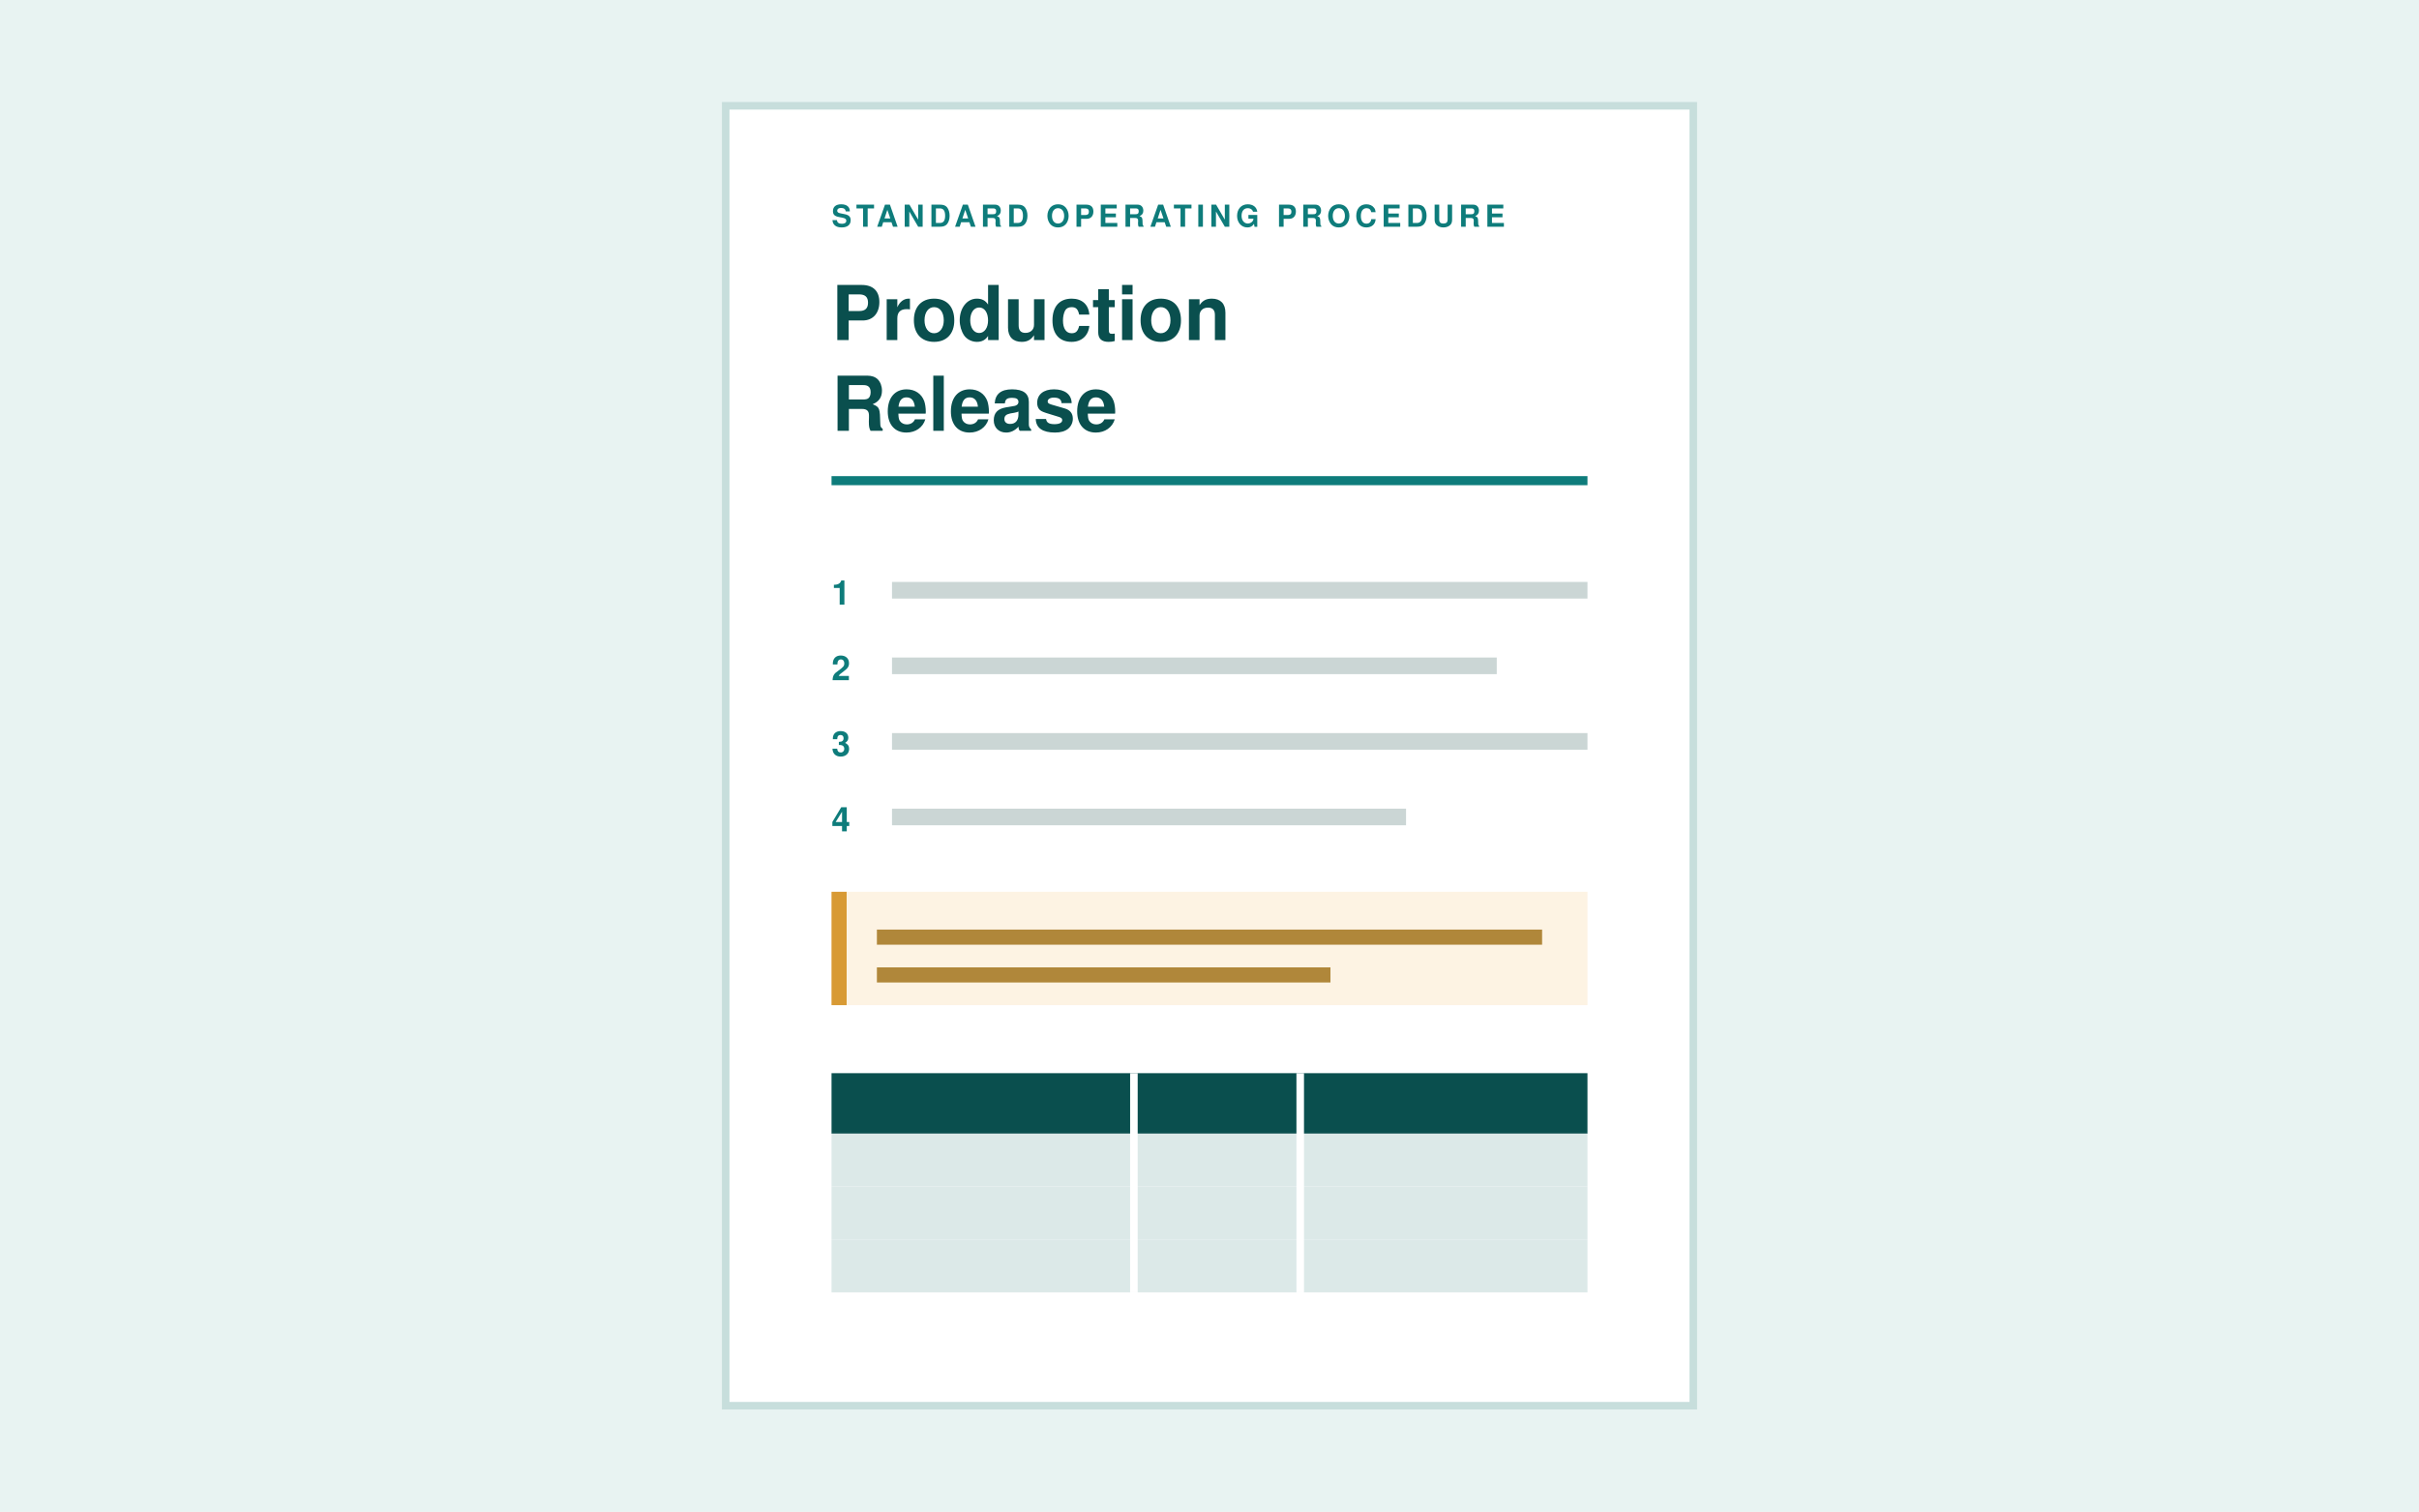
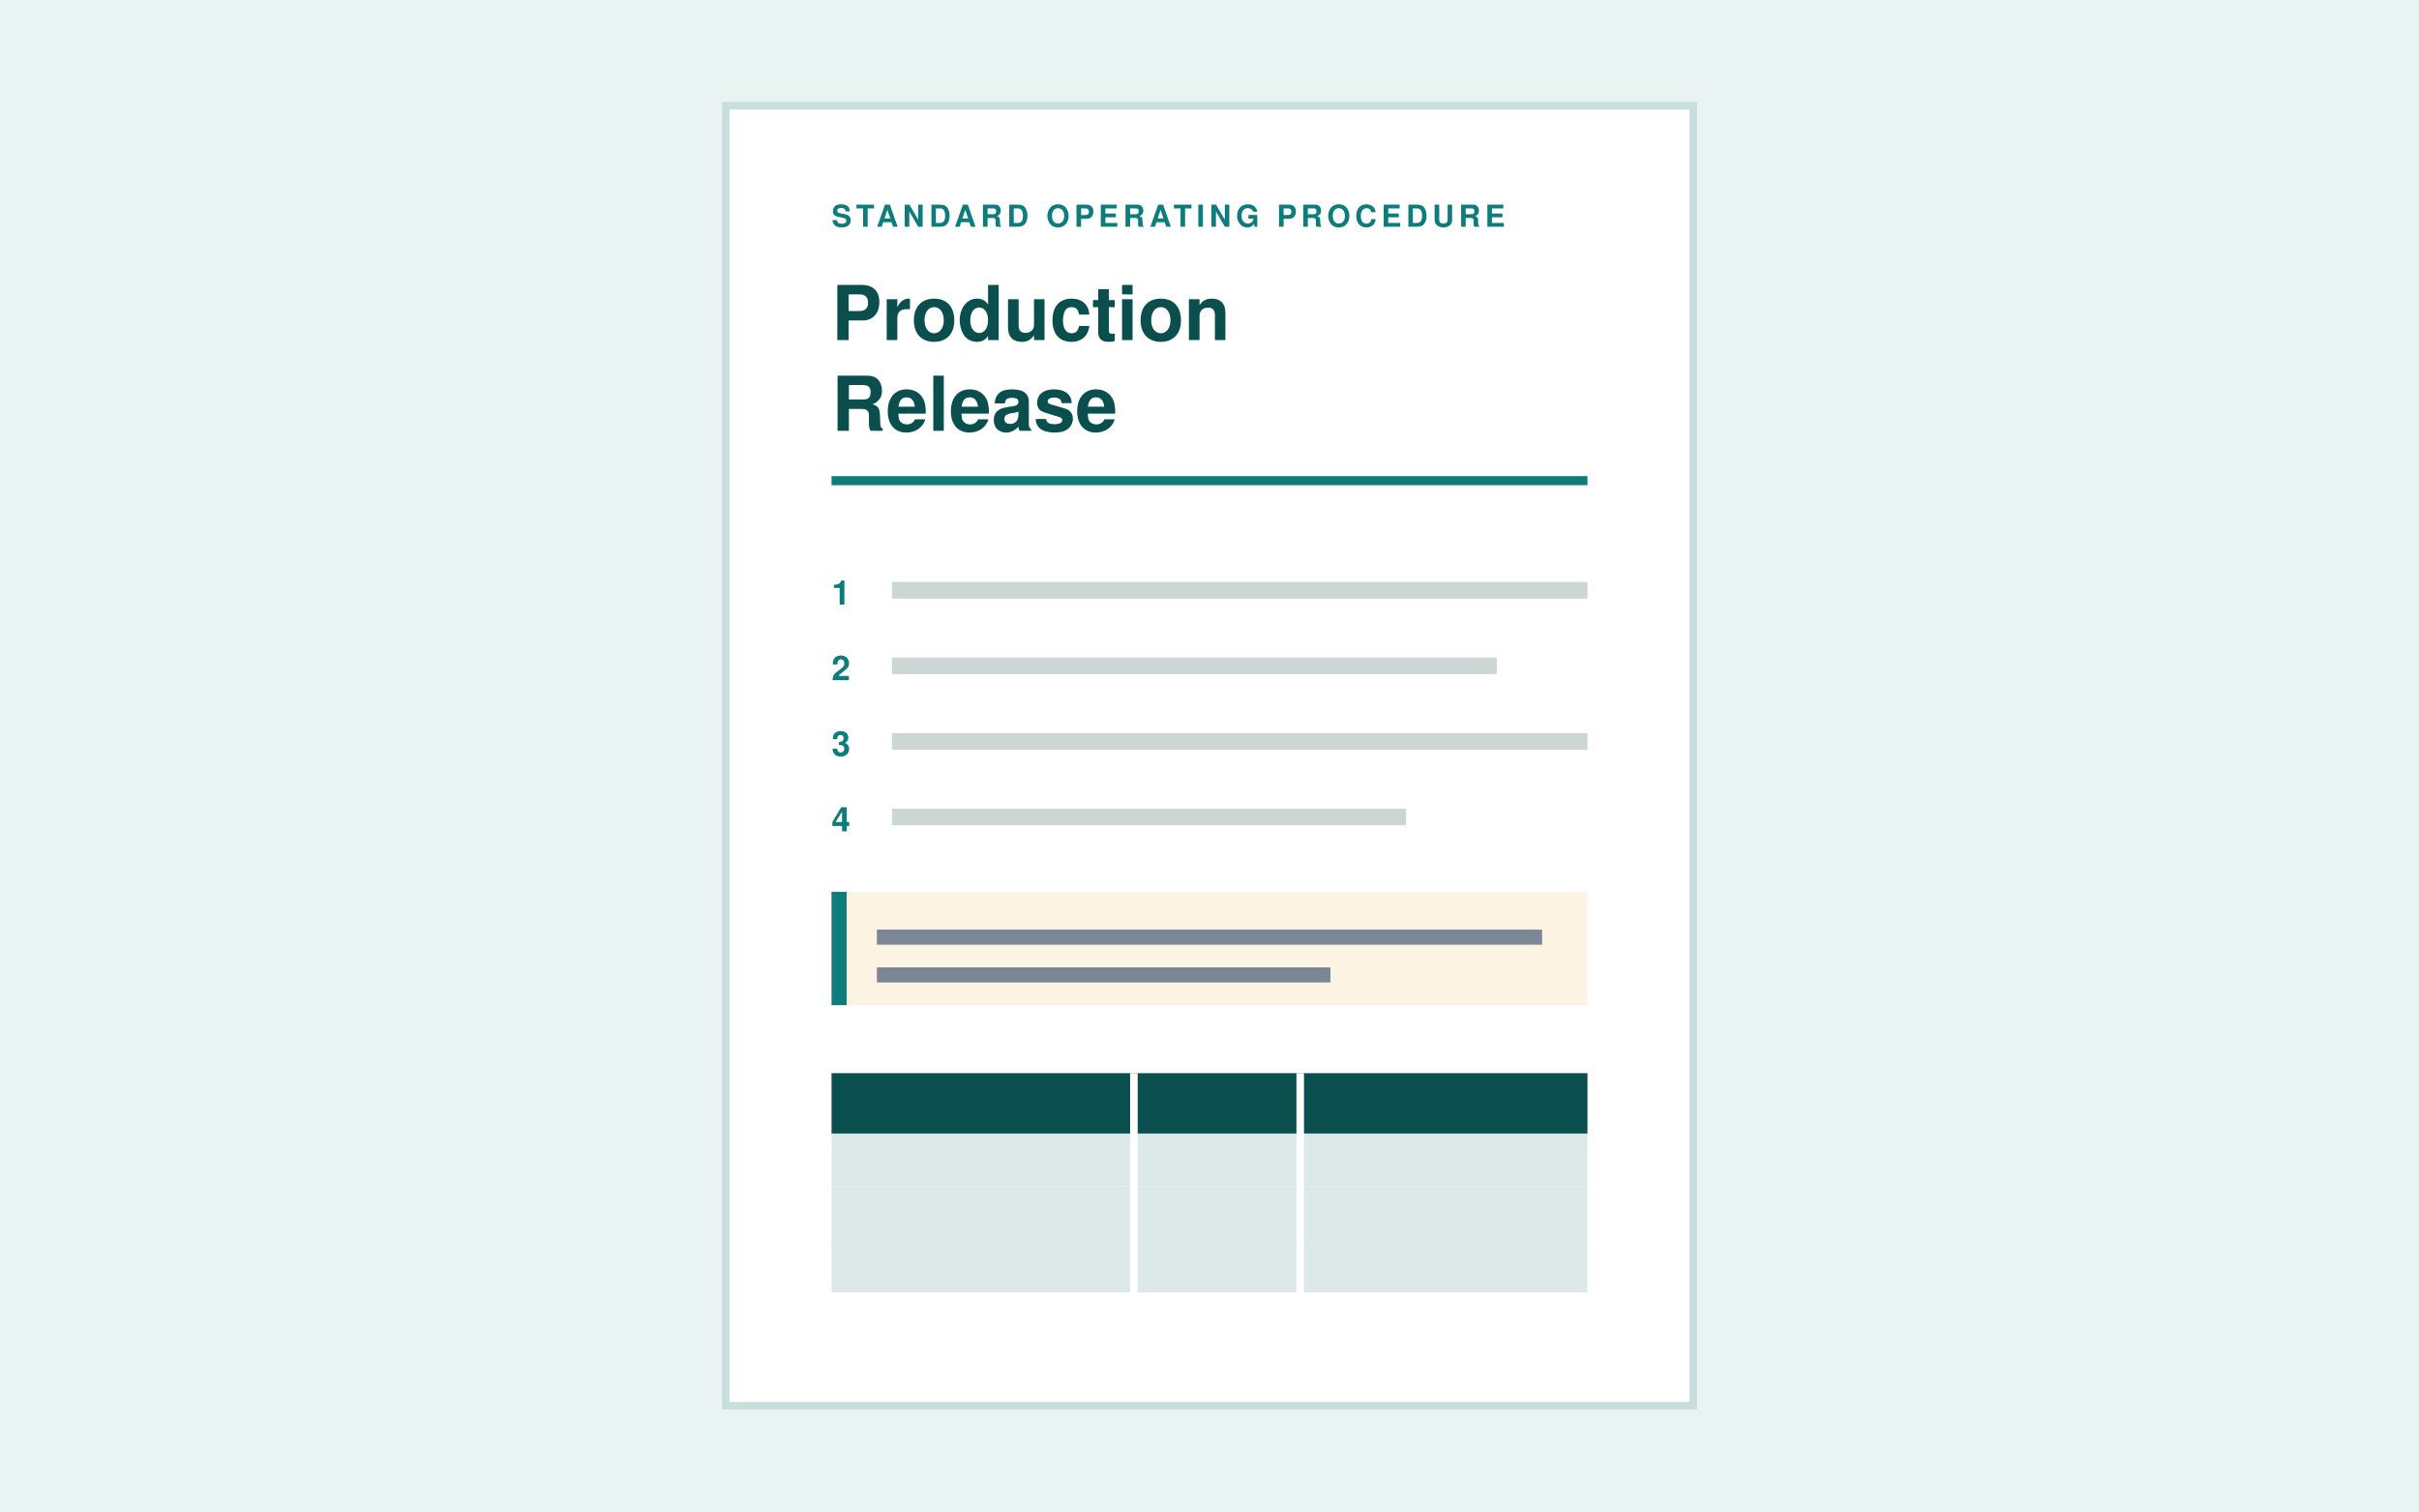
<svg xmlns="http://www.w3.org/2000/svg" width="320" height="200" viewBox="0 0 320 200">
  <rect width="320" height="200" fill="#E8F3F2" />
  <rect x="96" y="14" width="128" height="172" fill="#FFFFFF" stroke="#C7DEDC" />
  <text x="110" y="30" font-family="Helvetica, Arial, sans-serif" font-size="4" font-weight="700" fill="#0E7C7B" letter-spacing="0.6">STANDARD OPERATING PROCEDURE</text>
  <text x="110" y="45" font-family="Helvetica, Arial, sans-serif" font-size="10" font-weight="700" fill="#0A4F4E">Production</text>
  <text x="110" y="57" font-family="Helvetica, Arial, sans-serif" font-size="10" font-weight="700" fill="#0A4F4E">Release</text>
  <rect x="110" y="63" width="100" height="1.2" fill="#0E7C7B" />
  <g font-family="Helvetica, Arial, sans-serif" font-size="4.5" font-weight="700" fill="#0E7C7B">
    <text x="110" y="80">1</text>
    <text x="110" y="90">2</text>
    <text x="110" y="100">3</text>
    <text x="110" y="110">4</text>
  </g>
  <g fill="#CBD6D5">
    <rect x="118" y="77" width="92" height="2.2" />
    <rect x="118" y="87" width="80" height="2.2" />
    <rect x="118" y="97" width="92" height="2.2" />
    <rect x="118" y="107" width="68" height="2.2" />
  </g>
  <rect x="110" y="118" width="100" height="15" fill="#FDF3E3" />
-   <rect x="110" y="118" width="2" height="15" fill="#D89A34" />
-   <g fill="#B0873A">
+   <rect x="110" y="118" width="2" height="15" fill="#0E7C7B" />
+   <g fill="#7B8794">
    <rect x="116" y="123" width="88" height="2" />
    <rect x="116" y="128" width="60" height="2" />
  </g>
  <rect x="110" y="142" width="100" height="8" fill="#0A4F4E" />
  <g fill="#DCE9E8">
    <rect x="110" y="150" width="100" height="7" />
    <rect x="110" y="157" width="100" height="7" />
    <rect x="110" y="164" width="100" height="7" />
  </g>
  <g stroke="#FFFFFF" stroke-width="1">
    <line x1="150" y1="142" x2="150" y2="171" />
    <line x1="172" y1="142" x2="172" y2="171" />
  </g>
</svg>
